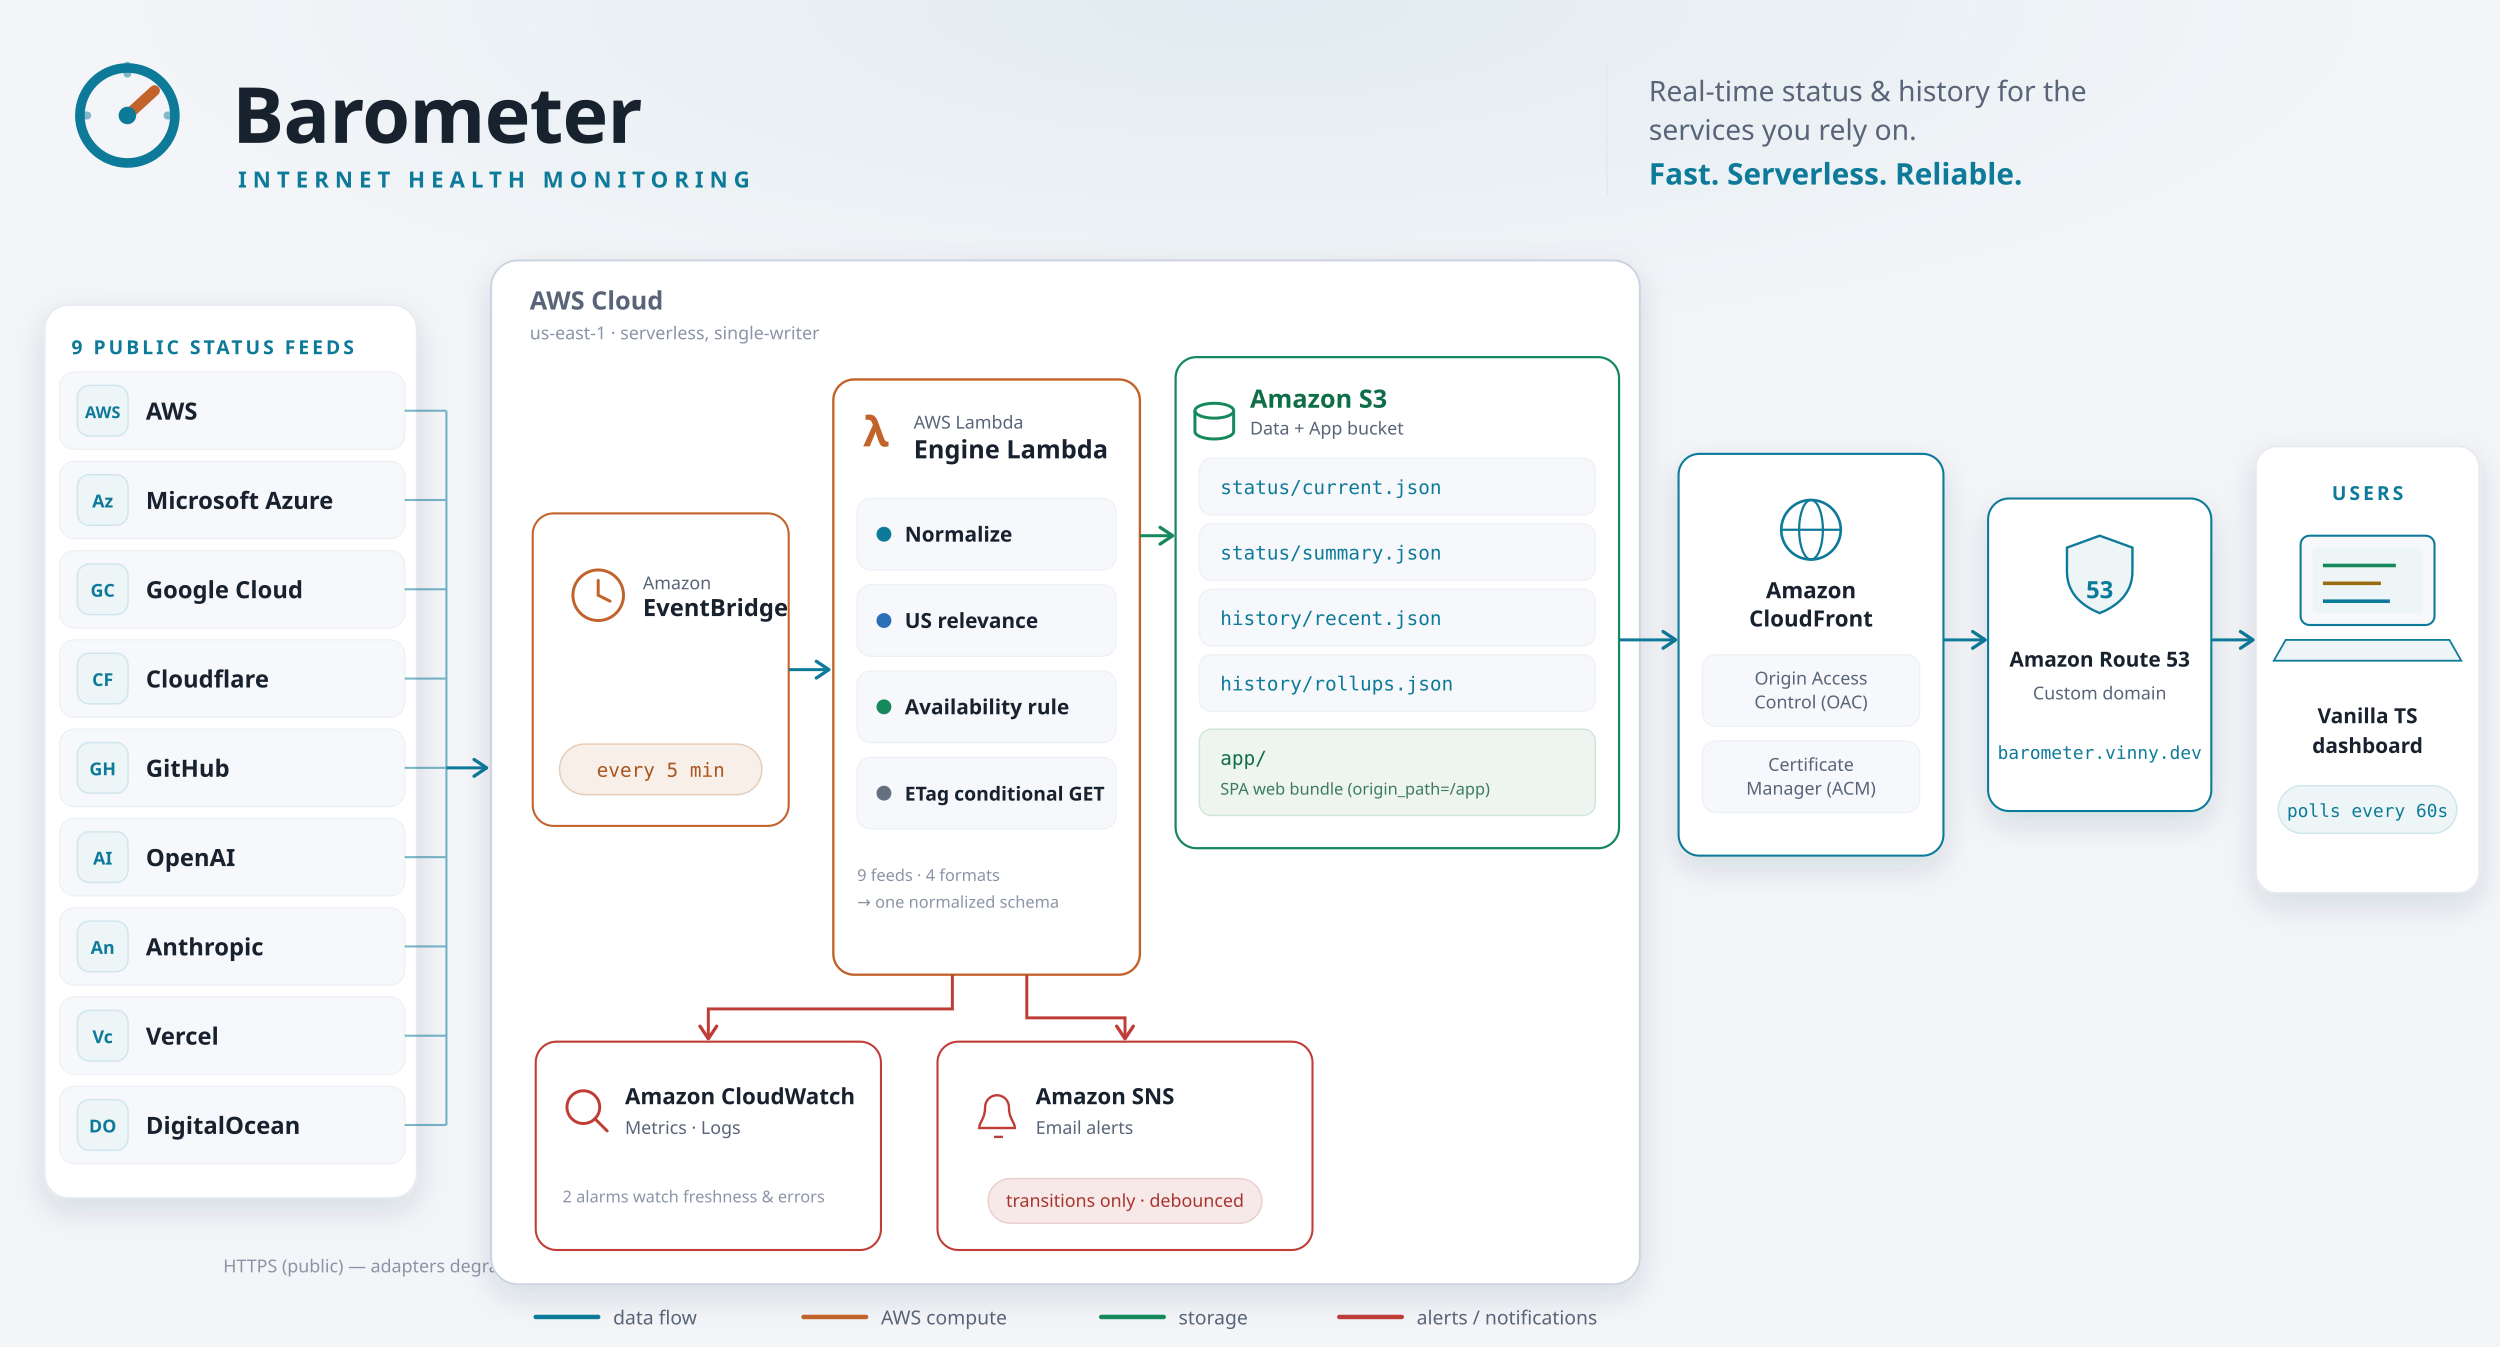
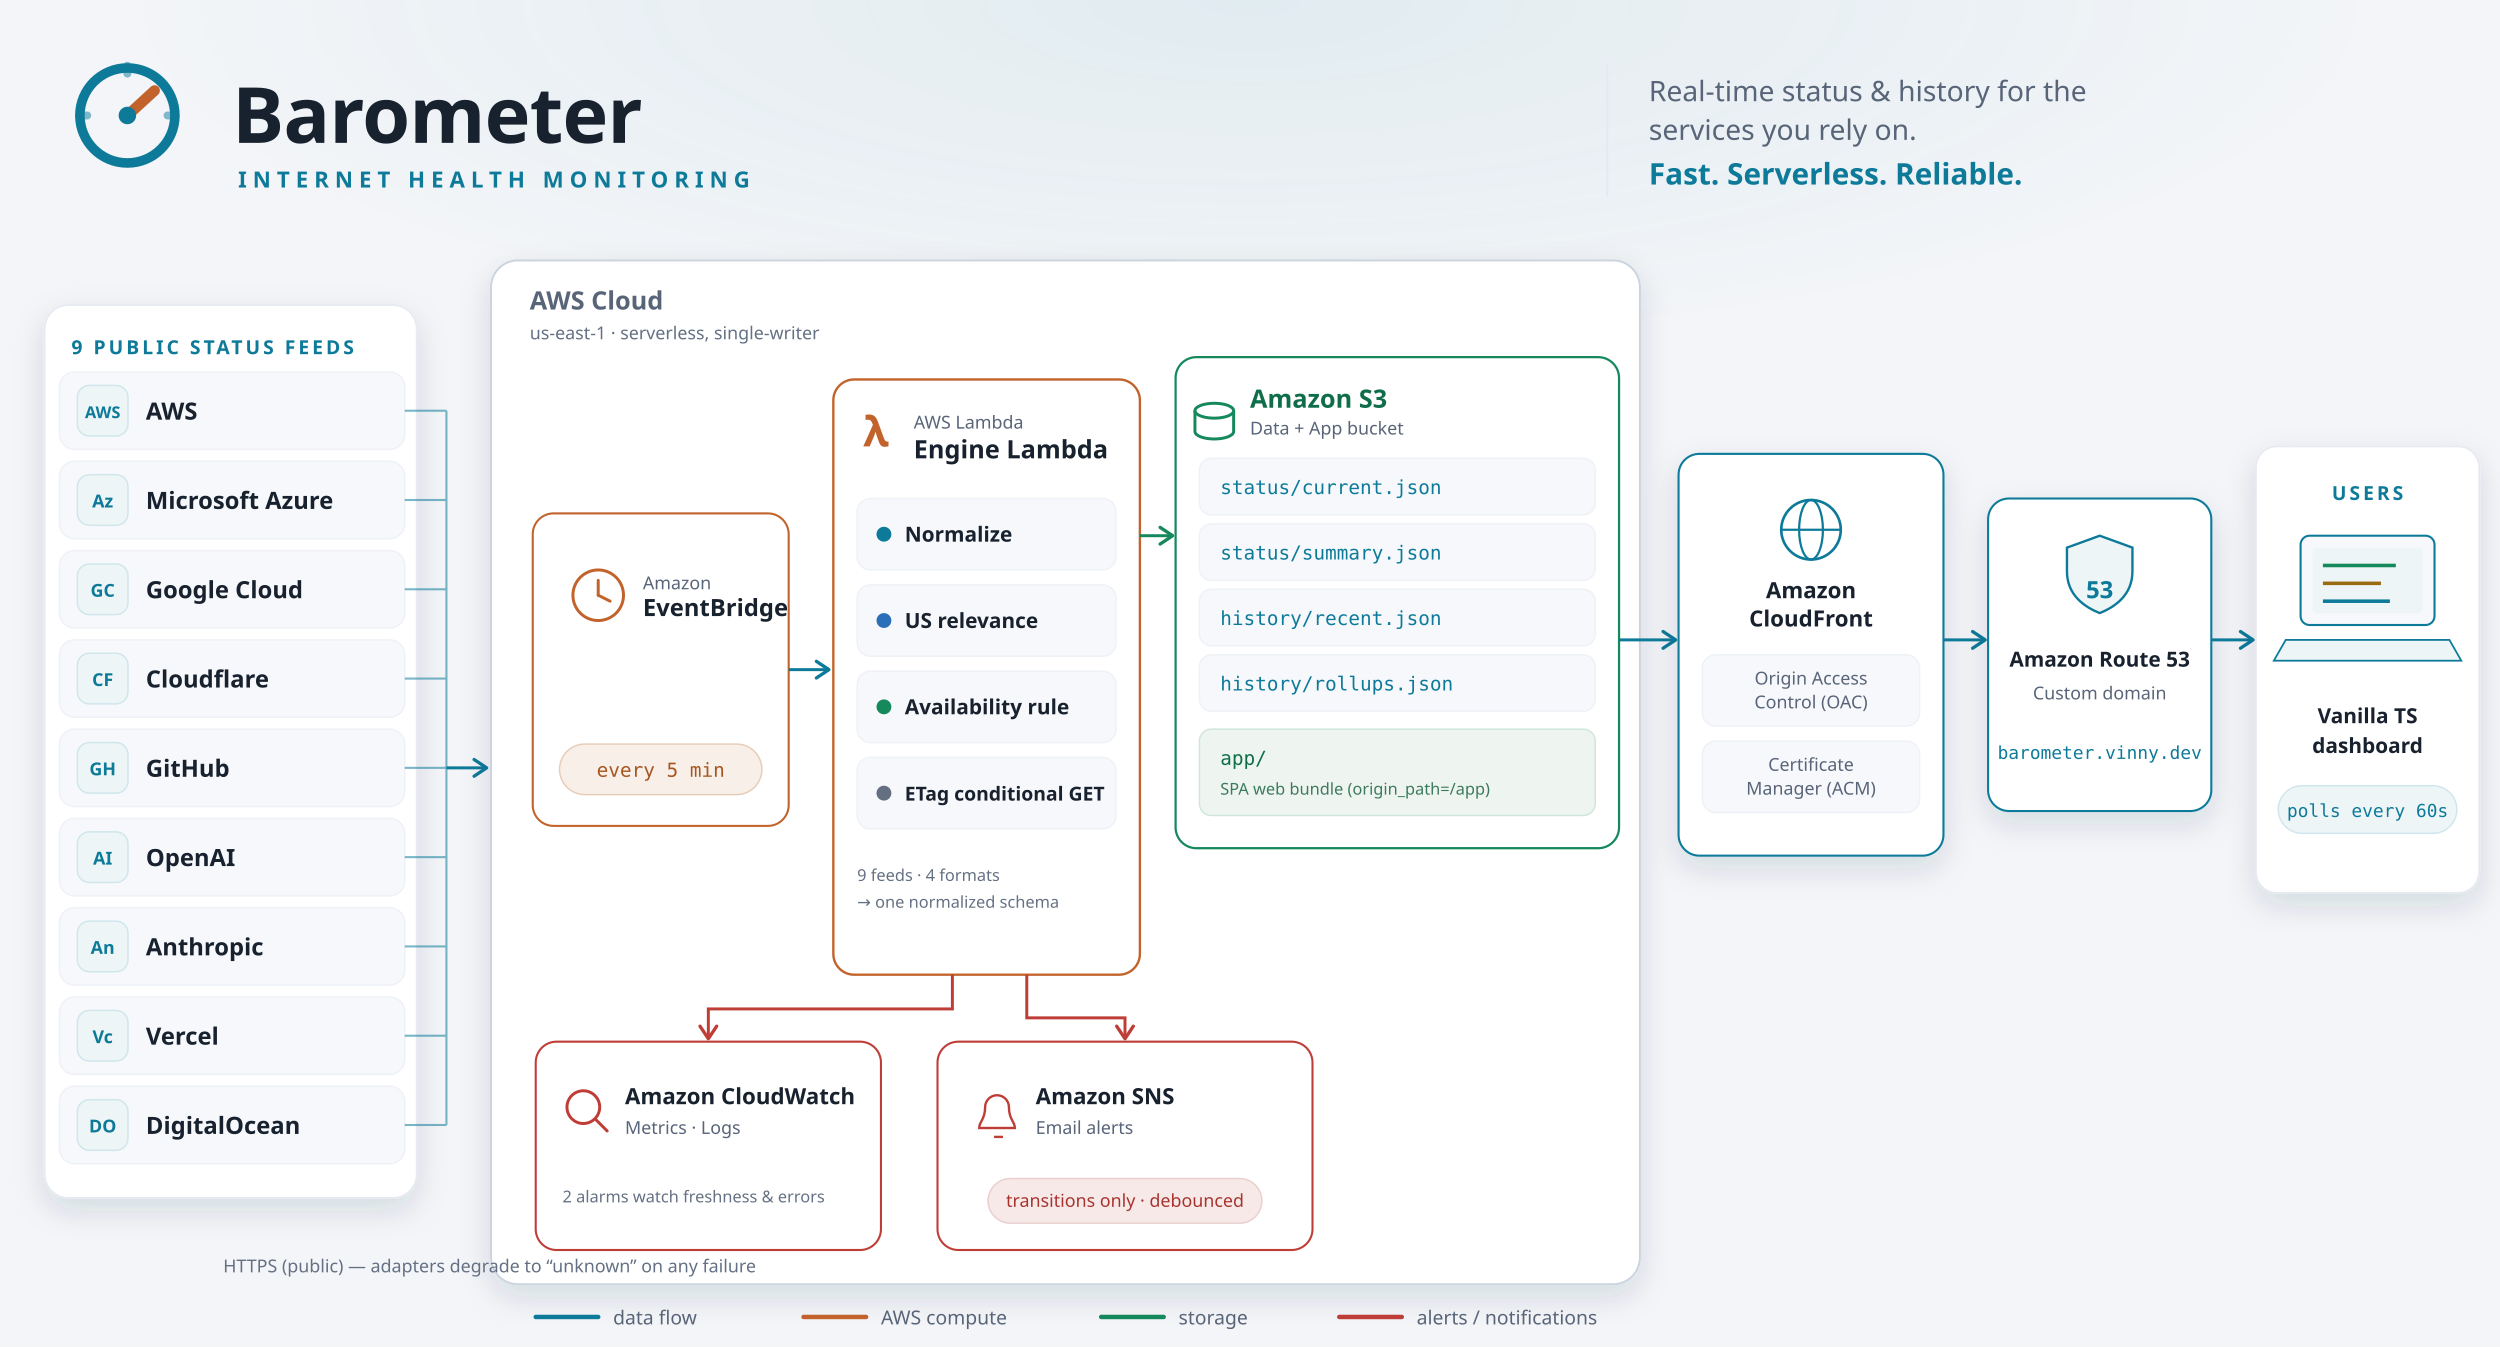
<svg xmlns="http://www.w3.org/2000/svg" viewBox="0 0 1680 905" font-family="'Hanken Grotesk',Verdana,ui-sans-serif,sans-serif">
  <defs>
    <radialGradient id="glow" cx="50%" cy="0%" r="75%">
      <stop offset="0" stop-color="#0d7a99" stop-opacity="0.08" />
      <stop offset="0.6" stop-color="#0d7a99" stop-opacity="0" />
    </radialGradient>
    <filter id="sh" x="-20%" y="-20%" width="140%" height="160%">
      <feDropShadow dx="0" dy="8" stdDeviation="10" flood-color="#142846" flood-opacity="0.13" />
    </filter>
    <marker id="ah" viewBox="0 0 10 10" refX="8" refY="5" markerWidth="7" markerHeight="7" orient="auto-start-reverse">
      <path d="M2 1L8 5L2 9" fill="none" stroke="context-stroke" stroke-width="1.6" stroke-linecap="round" stroke-linejoin="round" />
    </marker>
  </defs>
  <rect x="0" y="0" width="1680" height="905" fill="#f3f5f8" />
  <rect x="0" y="0" width="1680" height="520" fill="url(#glow)" />
  <g transform="translate(40,32) scale(3.8)" fill="none" stroke-linecap="round" stroke-linejoin="round">
    <circle cx="12" cy="12" r="8.4" stroke="#0d7a99" stroke-width="1.7" />
    <path d="M12 3.2V4.6" stroke="#0d7a99" stroke-width="1.4" opacity=".5" />
    <path d="M20.5 12H19.1" stroke="#0d7a99" stroke-width="1.4" opacity=".5" />
    <path d="M3.5 12H4.9" stroke="#0d7a99" stroke-width="1.4" opacity=".5" />
    <path d="M12 12L16.8 7.6" stroke="#c2632c" stroke-width="1.9" />
    <circle cx="12" cy="12" r="1.55" fill="#0d7a99" />
  </g>
  <text x="156" y="96" font-family="'Space Grotesk',Verdana,sans-serif" font-size="52" font-weight="600" fill="#18212e" letter-spacing="-0.5">Barometer</text>
  <text x="160" y="126" font-size="15" font-weight="600" fill="#0d7a99" letter-spacing="4">INTERNET HEALTH MONITORING</text>
  <line x1="1080" y1="42" x2="1080" y2="132" stroke="#e6eaf0" stroke-width="1.5" />
  <text x="1108" y="68" font-size="19" fill="#586478">Real-time status &amp; history for the</text>
  <text x="1108" y="94" font-size="19" fill="#586478">services you rely on.</text>
  <text x="1108" y="124" font-family="'Space Grotesk',Verdana,sans-serif" font-size="20" font-weight="600" fill="#0d7a99">Fast. Serverless. Reliable.</text>
  <rect x="30" y="205" width="250" height="600" rx="16" fill="#ffffff" stroke="#e6eaf0" stroke-width="1.2" filter="url(#sh)" />
  <text x="48" y="238" font-size="13" font-weight="600" fill="#0d7a99" letter-spacing="2">9 PUBLIC STATUS FEEDS</text>
  <g>
    <g font-family="'Space Grotesk',Verdana,sans-serif">
      <rect x="40" y="250" width="232" height="52" rx="10" fill="#f6f8fb" stroke="#eef1f6" />
      <rect x="52" y="259" width="34" height="34" rx="8" fill="#eef5f7" stroke="#cfe6ec" />
      <text x="69" y="281" font-size="11" font-weight="600" fill="#0d7a99" text-anchor="middle">AWS</text>
      <text x="98" y="282" font-size="16" font-weight="600" fill="#18212e">AWS</text>
      <rect x="40" y="310" width="232" height="52" rx="10" fill="#f6f8fb" stroke="#eef1f6" />
      <rect x="52" y="319" width="34" height="34" rx="8" fill="#eef5f7" stroke="#cfe6ec" />
      <text x="69" y="341" font-size="12" font-weight="600" fill="#0d7a99" text-anchor="middle">Az</text>
      <text x="98" y="342" font-size="16" font-weight="600" fill="#18212e">Microsoft Azure</text>
      <rect x="40" y="370" width="232" height="52" rx="10" fill="#f6f8fb" stroke="#eef1f6" />
      <rect x="52" y="379" width="34" height="34" rx="8" fill="#eef5f7" stroke="#cfe6ec" />
      <text x="69" y="401" font-size="12" font-weight="600" fill="#0d7a99" text-anchor="middle">GC</text>
      <text x="98" y="402" font-size="16" font-weight="600" fill="#18212e">Google Cloud</text>
      <rect x="40" y="430" width="232" height="52" rx="10" fill="#f6f8fb" stroke="#eef1f6" />
      <rect x="52" y="439" width="34" height="34" rx="8" fill="#eef5f7" stroke="#cfe6ec" />
      <text x="69" y="461" font-size="12" font-weight="600" fill="#0d7a99" text-anchor="middle">CF</text>
      <text x="98" y="462" font-size="16" font-weight="600" fill="#18212e">Cloudflare</text>
      <rect x="40" y="490" width="232" height="52" rx="10" fill="#f6f8fb" stroke="#eef1f6" />
      <rect x="52" y="499" width="34" height="34" rx="8" fill="#eef5f7" stroke="#cfe6ec" />
      <text x="69" y="521" font-size="12" font-weight="600" fill="#0d7a99" text-anchor="middle">GH</text>
      <text x="98" y="522" font-size="16" font-weight="600" fill="#18212e">GitHub</text>
      <rect x="40" y="550" width="232" height="52" rx="10" fill="#f6f8fb" stroke="#eef1f6" />
      <rect x="52" y="559" width="34" height="34" rx="8" fill="#eef5f7" stroke="#cfe6ec" />
      <text x="69" y="581" font-size="12" font-weight="600" fill="#0d7a99" text-anchor="middle">AI</text>
      <text x="98" y="582" font-size="16" font-weight="600" fill="#18212e">OpenAI</text>
      <rect x="40" y="610" width="232" height="52" rx="10" fill="#f6f8fb" stroke="#eef1f6" />
      <rect x="52" y="619" width="34" height="34" rx="8" fill="#eef5f7" stroke="#cfe6ec" />
      <text x="69" y="641" font-size="12" font-weight="600" fill="#0d7a99" text-anchor="middle">An</text>
      <text x="98" y="642" font-size="16" font-weight="600" fill="#18212e">Anthropic</text>
      <rect x="40" y="670" width="232" height="52" rx="10" fill="#f6f8fb" stroke="#eef1f6" />
      <rect x="52" y="679" width="34" height="34" rx="8" fill="#eef5f7" stroke="#cfe6ec" />
      <text x="69" y="701" font-size="12" font-weight="600" fill="#0d7a99" text-anchor="middle">Vc</text>
      <text x="98" y="702" font-size="16" font-weight="600" fill="#18212e">Vercel</text>
      <rect x="40" y="730" width="232" height="52" rx="10" fill="#f6f8fb" stroke="#eef1f6" />
      <rect x="52" y="739" width="34" height="34" rx="8" fill="#eef5f7" stroke="#cfe6ec" />
      <text x="69" y="761" font-size="12" font-weight="600" fill="#0d7a99" text-anchor="middle">DO</text>
      <text x="98" y="762" font-size="16" font-weight="600" fill="#18212e">DigitalOcean</text>
    </g>
  </g>
  <g stroke="#0d7a99" stroke-width="1.4" fill="none" opacity="0.55">
    <line x1="272" y1="276" x2="300" y2="276" />
    <line x1="272" y1="336" x2="300" y2="336" />
    <line x1="272" y1="396" x2="300" y2="396" />
    <line x1="272" y1="456" x2="300" y2="456" />
    <line x1="272" y1="516" x2="300" y2="516" />
    <line x1="272" y1="576" x2="300" y2="576" />
    <line x1="272" y1="636" x2="300" y2="636" />
    <line x1="272" y1="696" x2="300" y2="696" />
    <line x1="272" y1="756" x2="300" y2="756" />
    <line x1="300" y1="276" x2="300" y2="756" />
  </g>
  <line x1="300" y1="516" x2="327" y2="516" stroke="#0d7a99" stroke-width="2" marker-end="url(#ah)" />
-   <text x="150" y="855" font-size="12" fill="#8a94a6">HTTPS (public) — adapters degrade to “unknown” on any failure</text>
  <rect x="330" y="175" width="772" height="688" rx="18" fill="#ffffff" stroke="#cbd3df" stroke-width="1.3" filter="url(#sh)" />
  <text x="356" y="208" font-family="'Space Grotesk',Verdana,sans-serif" font-size="17" font-weight="600" fill="#586478">AWS Cloud</text>
-   <text x="356" y="228" font-size="12" fill="#8a94a6">us-east-1 · serverless, single-writer</text>
+   <text x="356" y="228" font-size="12" fill="#647083">us-east-1 · serverless, single-writer</text>
  <rect x="358" y="345" width="172" height="210" rx="14" fill="#ffffff" stroke="#c2632c" stroke-width="1.4" />
  <circle cx="402" cy="400" r="17" fill="none" stroke="#c2632c" stroke-width="2" />
  <line x1="402" y1="400" x2="402" y2="390" stroke="#c2632c" stroke-width="2" stroke-linecap="round" />
  <line x1="402" y1="400" x2="410" y2="404" stroke="#c2632c" stroke-width="2" stroke-linecap="round" />
  <text x="432" y="396" font-size="12" fill="#586478">Amazon</text>
  <text x="432" y="414" font-family="'Space Grotesk',Verdana,sans-serif" font-size="16" font-weight="600" fill="#18212e">EventBridge</text>
  <rect x="376" y="500" width="136" height="34" rx="17" fill="#f7efe8" stroke="#e7cdb8" />
  <text x="444" y="522" font-family="'JetBrains Mono',monospace" font-size="13" fill="#a8551f" text-anchor="middle">every 5 min</text>
  <line x1="530" y1="450" x2="557" y2="450" stroke="#0d7a99" stroke-width="2" marker-end="url(#ah)" />
  <rect x="560" y="255" width="206" height="400" rx="14" fill="#ffffff" stroke="#c2632c" stroke-width="1.6" />
  <text x="580" y="300" font-family="'Space Grotesk',Verdana,sans-serif" font-size="28" font-weight="600" fill="#c2632c">λ</text>
  <text x="614" y="288" font-size="12" fill="#586478">AWS Lambda</text>
  <text x="614" y="308" font-family="'Space Grotesk',Verdana,sans-serif" font-size="17" font-weight="600" fill="#18212e">Engine Lambda</text>
  <g font-family="'Space Grotesk',Verdana,sans-serif">
    <rect x="576" y="335" width="174" height="48" rx="9" fill="#f6f8fb" stroke="#eef1f6" />
    <circle cx="594" cy="359" r="5" fill="#0d7a99" />
    <text x="608" y="364" font-size="14" font-weight="600" fill="#18212e">Normalize</text>
    <rect x="576" y="393" width="174" height="48" rx="9" fill="#f6f8fb" stroke="#eef1f6" />
    <circle cx="594" cy="417" r="5" fill="#2a6fb8" />
    <text x="608" y="422" font-size="14" font-weight="600" fill="#18212e">US relevance</text>
    <rect x="576" y="451" width="174" height="48" rx="9" fill="#f6f8fb" stroke="#eef1f6" />
    <circle cx="594" cy="475" r="5" fill="#15885c" />
    <text x="608" y="480" font-size="14" font-weight="600" fill="#18212e">Availability rule</text>
    <rect x="576" y="509" width="174" height="48" rx="9" fill="#f6f8fb" stroke="#eef1f6" />
    <circle cx="594" cy="533" r="5" fill="#646f82" />
    <text x="608" y="538" font-size="13" font-weight="600" fill="#18212e">ETag conditional GET</text>
  </g>
-   <text x="576" y="592" font-size="11" fill="#8a94a6">9 feeds · 4 formats</text>
-   <text x="576" y="610" font-size="11" fill="#8a94a6">→ one normalized schema</text>
+   <text x="576" y="592" font-size="11" fill="#647083">9 feeds · 4 formats</text>
+   <text x="576" y="610" font-size="11" fill="#647083">→ one normalized schema</text>
  <line x1="766" y1="360" x2="788" y2="360" stroke="#15885c" stroke-width="2" marker-end="url(#ah)" />
  <rect x="790" y="240" width="298" height="330" rx="14" fill="#ffffff" stroke="#15885c" stroke-width="1.5" />
  <ellipse cx="816" cy="276" rx="13" ry="5" fill="none" stroke="#15885c" stroke-width="2" />
  <path d="M803 276 V290 a13 5 0 0 0 26 0 V276" fill="none" stroke="#15885c" stroke-width="2" />
  <text x="840" y="274" font-family="'Space Grotesk',Verdana,sans-serif" font-size="17" font-weight="600" fill="#0f6e49">Amazon S3</text>
  <text x="840" y="292" font-size="12" fill="#586478">Data + App bucket</text>
  <g font-family="'JetBrains Mono',monospace">
    <rect x="806" y="308" width="266" height="38" rx="8" fill="#f6f8fb" stroke="#eef1f6" />
    <text x="820" y="332" font-size="13" fill="#0d7a99">status/current.json</text>
    <rect x="806" y="352" width="266" height="38" rx="8" fill="#f6f8fb" stroke="#eef1f6" />
    <text x="820" y="376" font-size="13" fill="#0d7a99">status/summary.json</text>
    <rect x="806" y="396" width="266" height="38" rx="8" fill="#f6f8fb" stroke="#eef1f6" />
    <text x="820" y="420" font-size="13" fill="#0d7a99">history/recent.json</text>
    <rect x="806" y="440" width="266" height="38" rx="8" fill="#f6f8fb" stroke="#eef1f6" />
    <text x="820" y="464" font-size="13" fill="#0d7a99">history/rollups.json</text>
    <rect x="806" y="490" width="266" height="58" rx="8" fill="#eef5f1" stroke="#cfe6da" />
    <text x="820" y="514" font-size="13" fill="#0f6e49">app/</text>
    <text x="820" y="534" font-size="11" fill="#3c7a5e" font-family="'Hanken Grotesk',Verdana,sans-serif">SPA web bundle (origin_path=/app)</text>
  </g>
  <rect x="360" y="700" width="232" height="140" rx="14" fill="#ffffff" stroke="#bf3d37" stroke-width="1.4" />
  <circle cx="392" cy="744" r="11" fill="none" stroke="#bf3d37" stroke-width="2" />
  <line x1="400" y1="752" x2="408" y2="760" stroke="#bf3d37" stroke-width="2" stroke-linecap="round" />
  <text x="420" y="742" font-family="'Space Grotesk',Verdana,sans-serif" font-size="15" font-weight="600" fill="#18212e">Amazon CloudWatch</text>
  <text x="420" y="762" font-size="12" fill="#586478">Metrics · Logs</text>
-   <text x="378" y="808" font-size="11" fill="#8a94a6">2 alarms watch freshness &amp; errors</text>
+   <text x="378" y="808" font-size="11" fill="#647083">2 alarms watch freshness &amp; errors</text>
  <rect x="630" y="700" width="252" height="140" rx="14" fill="#ffffff" stroke="#bf3d37" stroke-width="1.4" />
  <path d="M662 744 a8 8 0 0 1 16 0 c0 8 4 10 4 14 h-24 c0 -4 4 -6 4 -14 z" fill="none" stroke="#bf3d37" stroke-width="1.6" />
  <line x1="668" y1="764" x2="674" y2="764" stroke="#bf3d37" stroke-width="1.6" />
  <text x="696" y="742" font-family="'Space Grotesk',Verdana,sans-serif" font-size="15" font-weight="600" fill="#18212e">Amazon SNS</text>
  <text x="696" y="762" font-size="12" fill="#586478">Email alerts</text>
  <rect x="664" y="792" width="184" height="30" rx="15" fill="#f7e9e8" stroke="#e9cfce" />
  <text x="756" y="811" font-size="12" fill="#a8332e" text-anchor="middle">transitions only · debounced</text>
  <path d="M640 655 L640 678 L476 678 L476 698" fill="none" stroke="#bf3d37" stroke-width="2" marker-end="url(#ah)" />
  <path d="M690 655 L690 684 L756 684 L756 698" fill="none" stroke="#bf3d37" stroke-width="2" marker-end="url(#ah)" />
  <line x1="1088" y1="430" x2="1126" y2="430" stroke="#0d7a99" stroke-width="2" marker-end="url(#ah)" />
  <rect x="1128" y="305" width="178" height="270" rx="14" fill="#ffffff" stroke="#0d7a99" stroke-width="1.4" filter="url(#sh)" />
  <circle cx="1217" cy="356" r="20" fill="none" stroke="#0d7a99" stroke-width="1.8" />
  <ellipse cx="1217" cy="356" rx="8" ry="20" fill="none" stroke="#0d7a99" stroke-width="1.5" />
  <line x1="1197" y1="356" x2="1237" y2="356" stroke="#0d7a99" stroke-width="1.5" />
  <text x="1217" y="402" font-family="'Space Grotesk',Verdana,sans-serif" font-size="15" font-weight="600" fill="#18212e" text-anchor="middle">Amazon</text>
  <text x="1217" y="421" font-family="'Space Grotesk',Verdana,sans-serif" font-size="15" font-weight="600" fill="#18212e" text-anchor="middle">CloudFront</text>
  <rect x="1144" y="440" width="146" height="48" rx="9" fill="#f6f8fb" stroke="#eef1f6" />
  <text x="1217" y="460" font-size="12" fill="#586478" text-anchor="middle">Origin Access</text>
  <text x="1217" y="476" font-size="12" fill="#586478" text-anchor="middle">Control (OAC)</text>
  <rect x="1144" y="498" width="146" height="48" rx="9" fill="#f6f8fb" stroke="#eef1f6" />
  <text x="1217" y="518" font-size="12" fill="#586478" text-anchor="middle">Certificate</text>
  <text x="1217" y="534" font-size="12" fill="#586478" text-anchor="middle">Manager (ACM)</text>
  <line x1="1306" y1="430" x2="1334" y2="430" stroke="#0d7a99" stroke-width="2" marker-end="url(#ah)" />
  <rect x="1336" y="335" width="150" height="210" rx="14" fill="#ffffff" stroke="#0d7a99" stroke-width="1.4" filter="url(#sh)" />
  <path d="M1411 360 l22 8 v16 c0 16 -12 24 -22 28 c-10 -4 -22 -12 -22 -28 v-16 z" fill="#eef5f7" stroke="#0d7a99" stroke-width="1.6" />
  <text x="1411" y="402" font-family="'Space Grotesk',Verdana,sans-serif" font-size="16" font-weight="600" fill="#0d7a99" text-anchor="middle">53</text>
  <text x="1411" y="448" font-family="'Space Grotesk',Verdana,sans-serif" font-size="14" font-weight="600" fill="#18212e" text-anchor="middle">Amazon Route 53</text>
  <text x="1411" y="470" font-size="12" fill="#586478" text-anchor="middle">Custom domain</text>
  <text x="1411" y="510" font-family="'JetBrains Mono',monospace" font-size="12" fill="#0d7a99" text-anchor="middle">barometer.vinny.dev</text>
  <line x1="1486" y1="430" x2="1514" y2="430" stroke="#0d7a99" stroke-width="2" marker-end="url(#ah)" />
  <rect x="1516" y="300" width="150" height="300" rx="14" fill="#ffffff" stroke="#e6eaf0" stroke-width="1.2" filter="url(#sh)" />
  <text x="1591" y="336" font-size="13" font-weight="600" fill="#0d7a99" letter-spacing="2" text-anchor="middle">USERS</text>
  <rect x="1546" y="360" width="90" height="60" rx="6" fill="#f6f8fb" stroke="#0d7a99" stroke-width="1.4" />
  <rect x="1554" y="368" width="74" height="44" rx="3" fill="#eef5f7" />
  <line x1="1561" y1="380" x2="1610" y2="380" stroke="#15885c" stroke-width="2.4" />
  <line x1="1561" y1="392" x2="1600" y2="392" stroke="#9a6c12" stroke-width="2.4" />
  <line x1="1561" y1="404" x2="1606" y2="404" stroke="#0d7a99" stroke-width="2.4" />
  <path d="M1536 430 h110 l8 14 h-126 z" fill="#eef5f7" stroke="#0d7a99" stroke-width="1.2" />
  <text x="1591" y="486" font-family="'Space Grotesk',Verdana,sans-serif" font-size="14" font-weight="600" fill="#18212e" text-anchor="middle">Vanilla TS</text>
  <text x="1591" y="506" font-family="'Space Grotesk',Verdana,sans-serif" font-size="14" font-weight="600" fill="#18212e" text-anchor="middle">dashboard</text>
  <rect x="1531" y="528" width="120" height="32" rx="16" fill="#eef5f7" stroke="#cfe6ec" />
  <text x="1591" y="549" font-family="'JetBrains Mono',monospace" font-size="12" fill="#0d7a99" text-anchor="middle">polls every 60s</text>
+   <text x="150" y="855" font-size="12" fill="#647083">HTTPS (public) — adapters degrade to “unknown” on any failure</text>
  <line x1="360" y1="885" x2="402" y2="885" stroke="#0d7a99" stroke-width="3" stroke-linecap="round" />
  <text x="412" y="890" font-size="13" fill="#586478">data flow</text>
  <line x1="540" y1="885" x2="582" y2="885" stroke="#c2632c" stroke-width="3" stroke-linecap="round" />
  <text x="592" y="890" font-size="13" fill="#586478">AWS compute</text>
  <line x1="740" y1="885" x2="782" y2="885" stroke="#15885c" stroke-width="3" stroke-linecap="round" />
  <text x="792" y="890" font-size="13" fill="#586478">storage</text>
  <line x1="900" y1="885" x2="942" y2="885" stroke="#bf3d37" stroke-width="3" stroke-linecap="round" />
  <text x="952" y="890" font-size="13" fill="#586478">alerts / notifications</text>
</svg>
